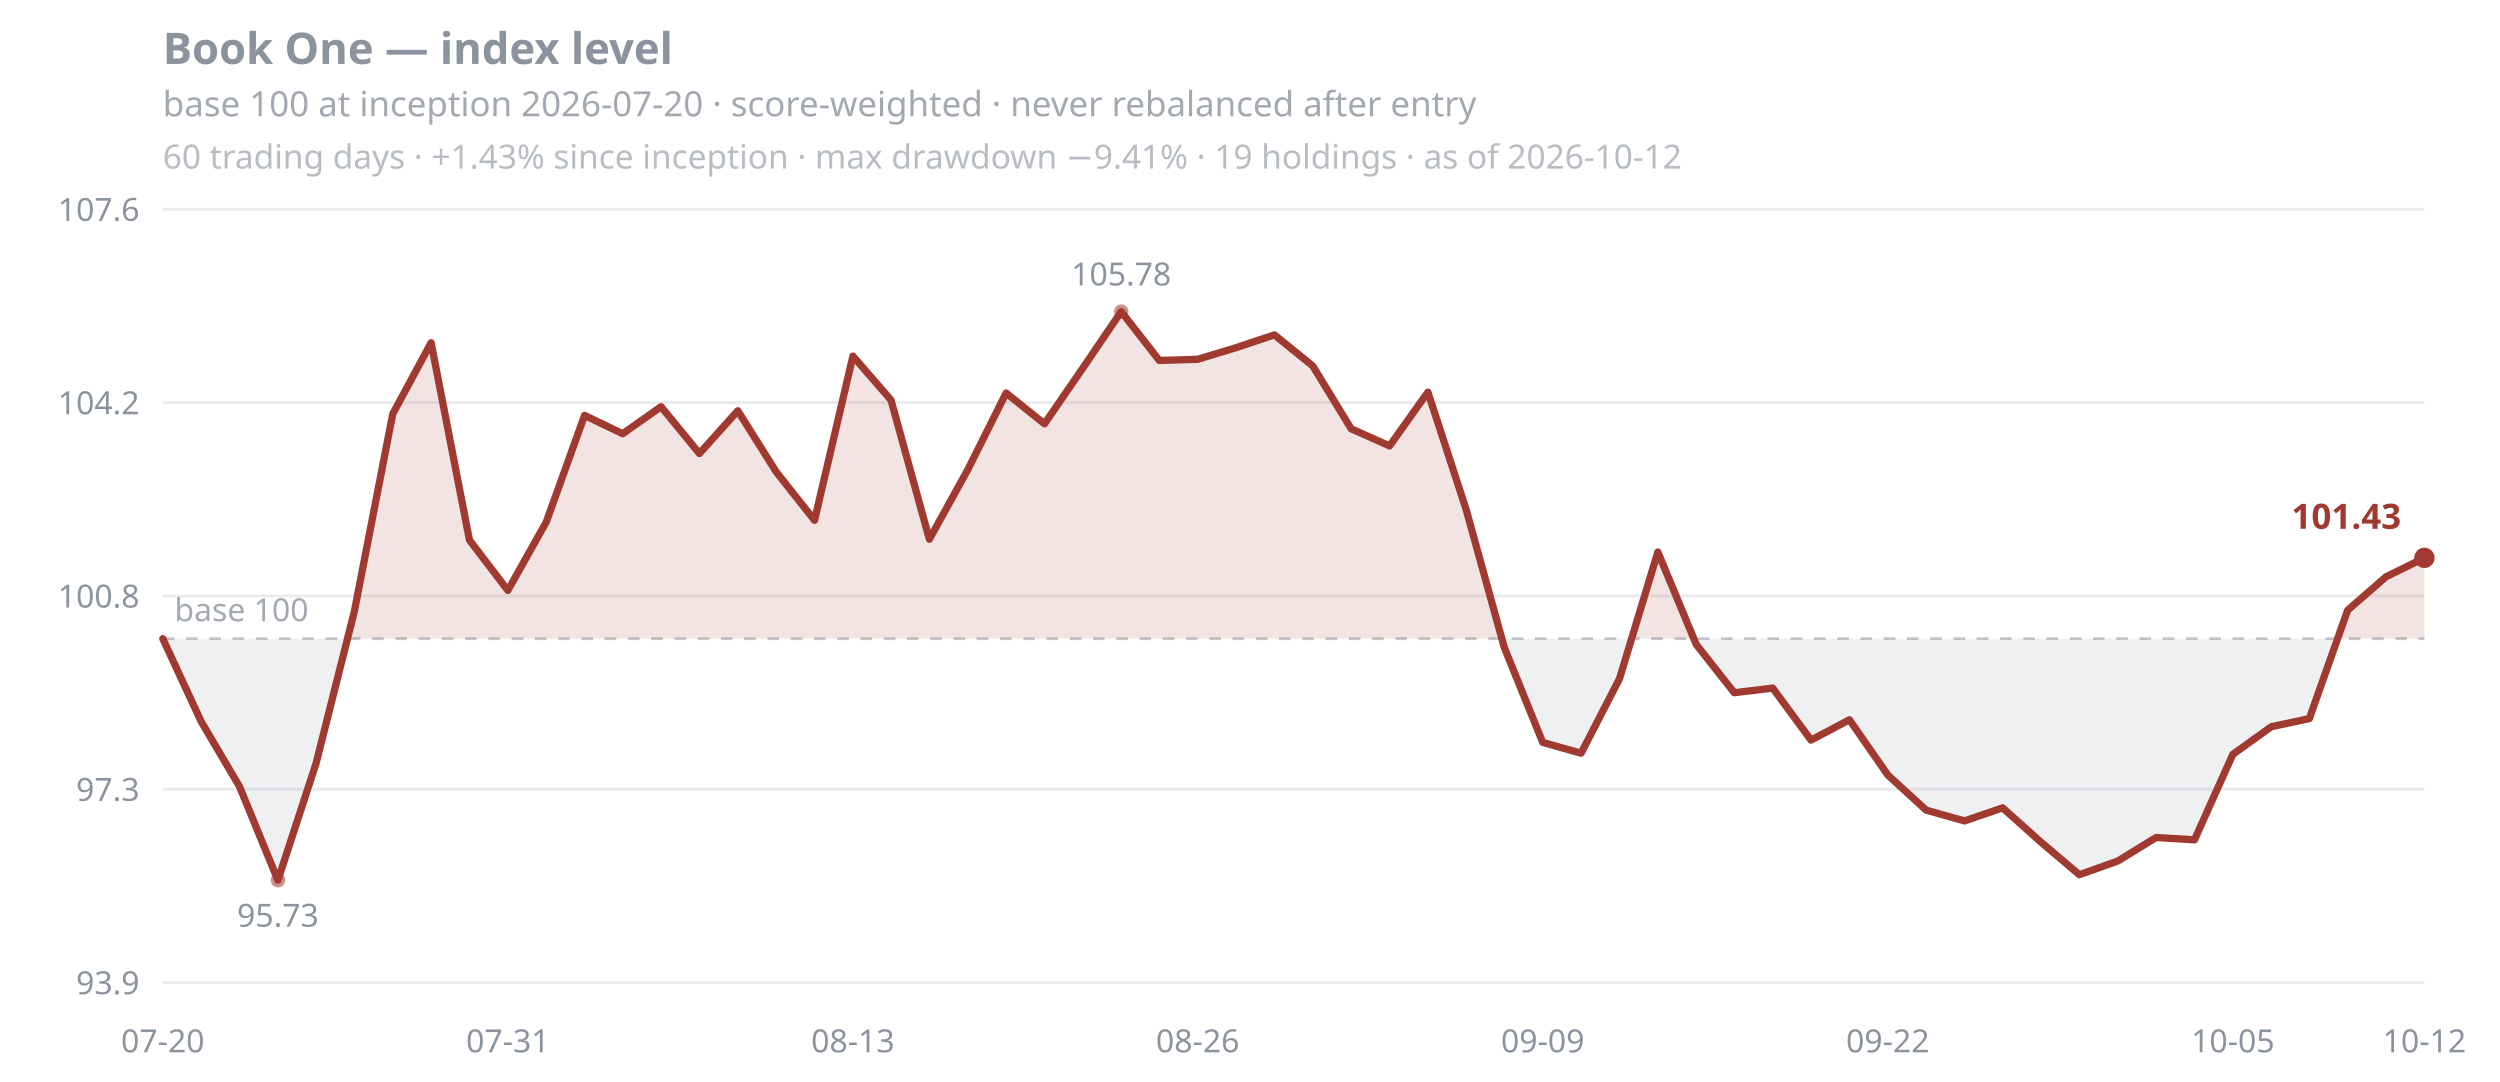
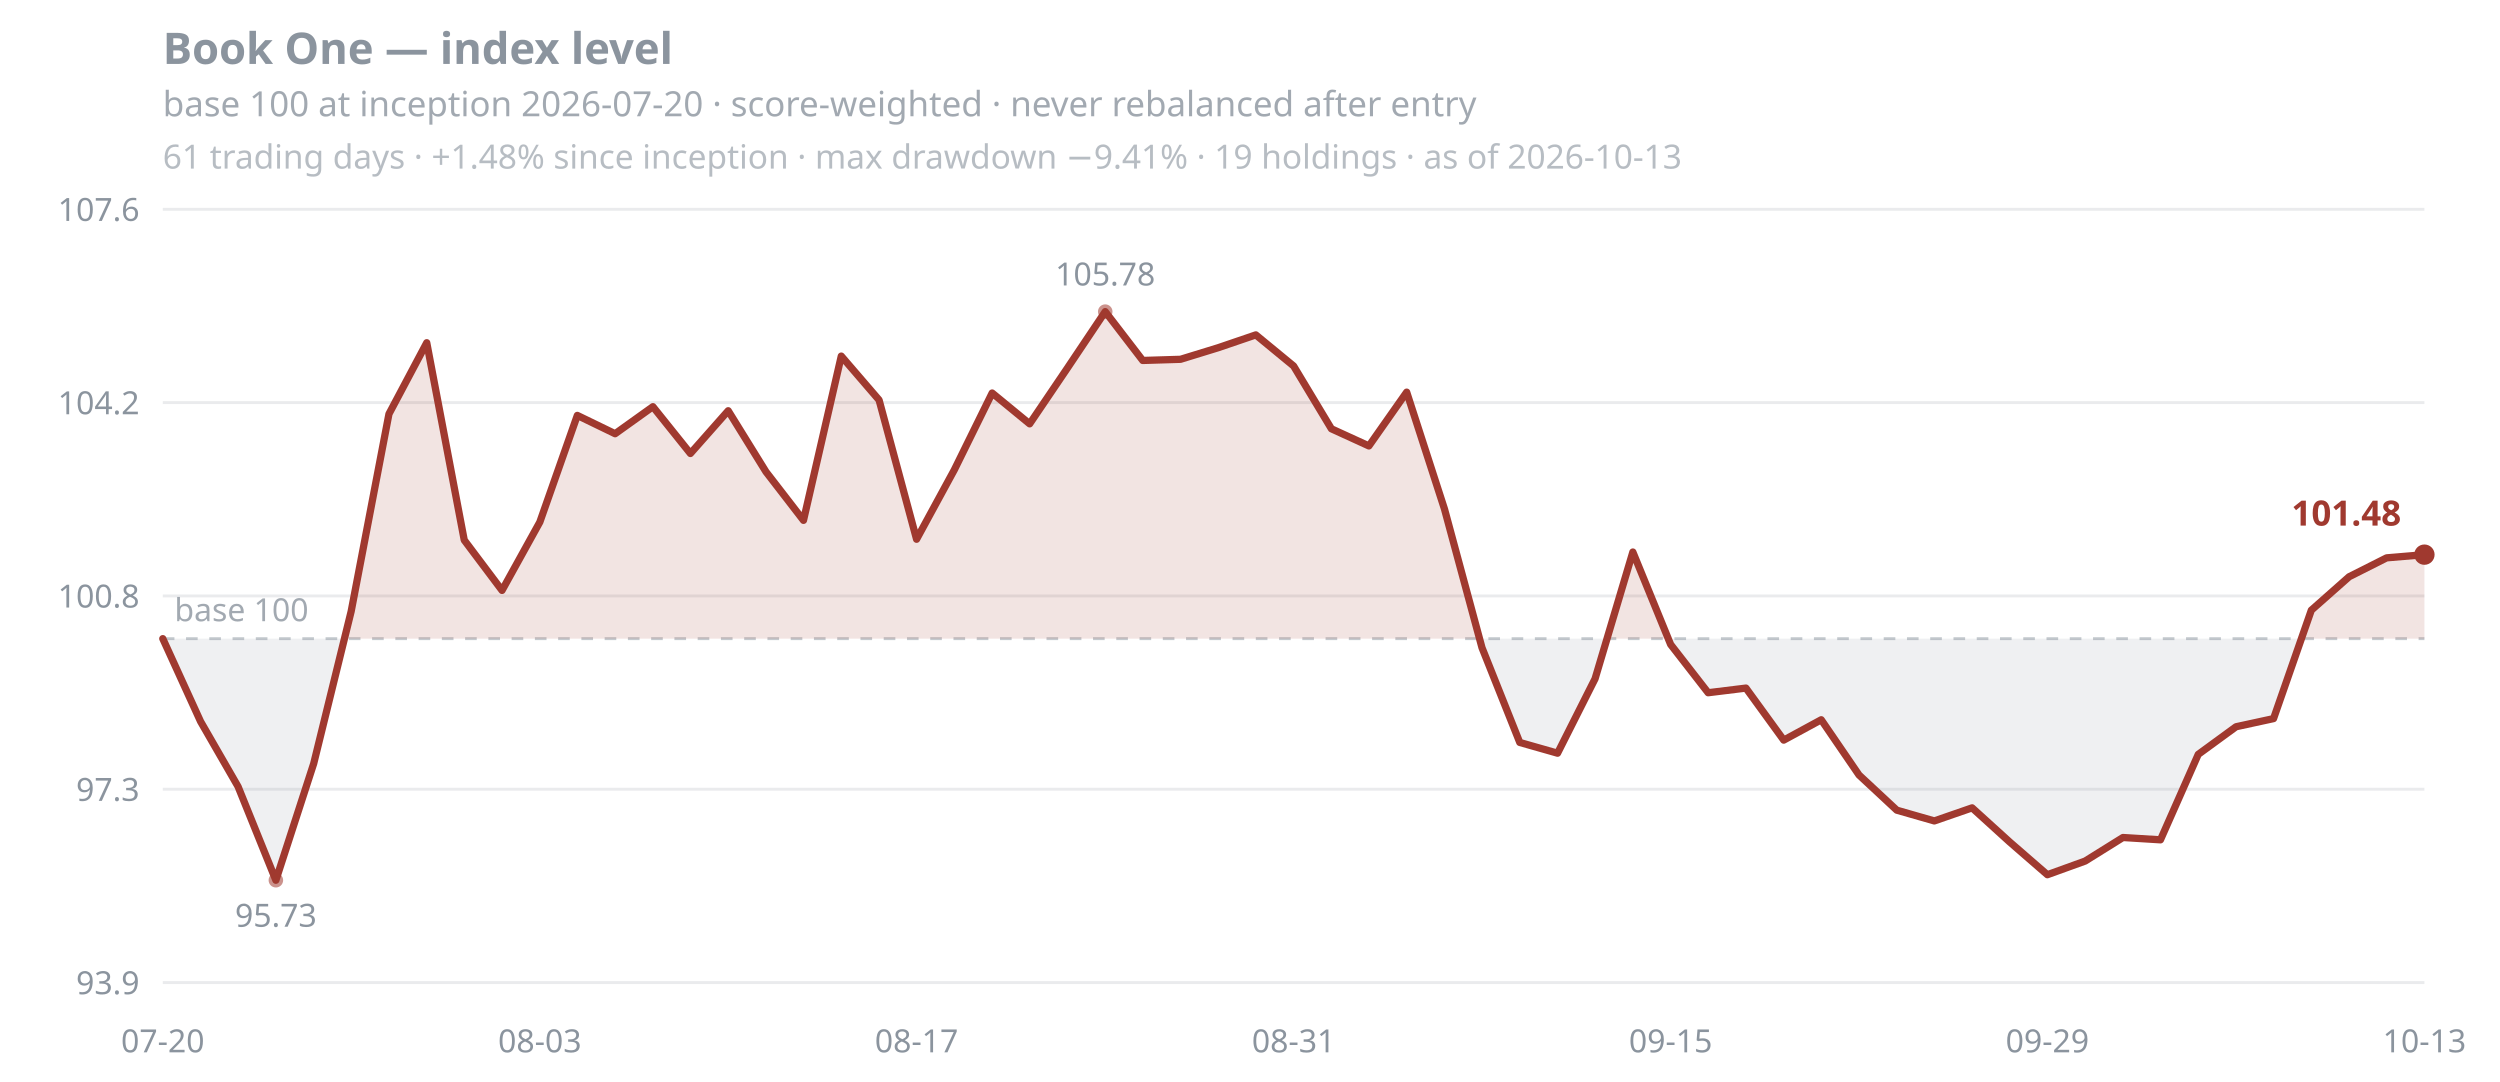
<svg xmlns="http://www.w3.org/2000/svg" viewBox="0 0 860 372" font-family="ui-sans-serif,system-ui,sans-serif">
  <text x="56" y="22" font-size="15" font-weight="600" fill="#8b949e">Book One — index level</text>
  <text x="56" y="40" font-size="12" fill="#8b949e" opacity="0.8">base 100 at inception 2026-07-20 · score-weighted · never rebalanced after entry</text>
-   <text x="56" y="58" font-size="11.5" fill="#8b949e" opacity="0.62">60 trading days · +1.43% since inception · max drawdown −9.41% · 19 holdings · as of 2026-10-12</text>
+   <text x="56" y="58" font-size="11.5" fill="#8b949e" opacity="0.62">61 trading days · +1.48% since inception · max drawdown −9.41% · 19 holdings · as of 2026-10-13</text>
  <line x1="56" y1="338.0" x2="834" y2="338.0" stroke="#8b949e" stroke-opacity="0.18" />
  <text x="48" y="342.0" font-size="11" fill="#8b949e" text-anchor="end">93.9</text>
  <line x1="56" y1="271.5" x2="834" y2="271.5" stroke="#8b949e" stroke-opacity="0.18" />
  <text x="48" y="275.5" font-size="11" fill="#8b949e" text-anchor="end">97.3</text>
  <line x1="56" y1="205.0" x2="834" y2="205.0" stroke="#8b949e" stroke-opacity="0.18" />
  <text x="48" y="209.0" font-size="11" fill="#8b949e" text-anchor="end">100.8</text>
  <line x1="56" y1="138.5" x2="834" y2="138.5" stroke="#8b949e" stroke-opacity="0.18" />
  <text x="48" y="142.5" font-size="11" fill="#8b949e" text-anchor="end">104.2</text>
  <line x1="56" y1="72.0" x2="834" y2="72.0" stroke="#8b949e" stroke-opacity="0.18" />
  <text x="48" y="76.0" font-size="11" fill="#8b949e" text-anchor="end">107.6</text>
  <line x1="56" y1="219.7" x2="834" y2="219.7" stroke="#8b949e" stroke-opacity="0.5" stroke-dasharray="4 4" />
  <text x="60" y="213.7" font-size="11" fill="#8b949e" text-anchor="start" opacity="0.8">base 100</text>
  <text x="56.0" y="362" font-size="11" fill="#8b949e" text-anchor="middle">07-20</text>
-   <text x="174.7" y="362" font-size="11" fill="#8b949e" text-anchor="middle">07-31</text>
-   <text x="293.4" y="362" font-size="11" fill="#8b949e" text-anchor="middle">08-13</text>
-   <text x="412.0" y="362" font-size="11" fill="#8b949e" text-anchor="middle">08-26</text>
-   <text x="530.7" y="362" font-size="11" fill="#8b949e" text-anchor="middle">09-09</text>
-   <text x="649.4" y="362" font-size="11" fill="#8b949e" text-anchor="middle">09-22</text>
-   <text x="768.1" y="362" font-size="11" fill="#8b949e" text-anchor="middle">10-05</text>
-   <text x="834.0" y="362" font-size="11" fill="#8b949e" text-anchor="middle">10-12</text>
+   <text x="185.7" y="362" font-size="11" fill="#8b949e" text-anchor="middle">08-03</text>
+   <text x="315.3" y="362" font-size="11" fill="#8b949e" text-anchor="middle">08-17</text>
+   <text x="445.0" y="362" font-size="11" fill="#8b949e" text-anchor="middle">08-31</text>
+   <text x="574.7" y="362" font-size="11" fill="#8b949e" text-anchor="middle">09-15</text>
+   <text x="704.3" y="362" font-size="11" fill="#8b949e" text-anchor="middle">09-29</text>
+   <text x="834.0" y="362" font-size="11" fill="#8b949e" text-anchor="middle">10-13</text>
  <defs>
    <clipPath id="above">
      <rect x="56" y="72" width="778" height="147.7" />
    </clipPath>
    <clipPath id="below">
      <rect x="56" y="219.7" width="778" height="118.3" />
    </clipPath>
  </defs>
-   <polygon points="56.0,219.7 56.0,219.7 69.2,248.2 82.4,270.6 95.6,302.8 108.7,262.7 121.9,210.3 135.1,142.4 148.3,117.9 161.5,185.8 174.7,203.1 187.9,179.6 201.1,142.9 214.2,149.2 227.4,139.9 240.6,156.0 253.8,141.3 267.0,162.3 280.2,179.0 293.4,122.5 306.5,137.6 319.7,185.5 332.9,161.6 346.1,135.2 359.3,145.8 372.5,126.6 385.7,107.2 398.8,124.0 412.0,123.6 425.2,119.6 438.4,115.2 451.6,125.9 464.8,147.5 478.0,153.4 491.2,134.9 504.3,175.1 517.5,222.8 530.7,255.4 543.9,259.1 557.1,233.5 570.3,189.9 583.5,221.7 596.6,238.3 609.8,236.7 623.0,254.6 636.2,247.6 649.4,266.6 662.6,278.7 675.8,282.4 688.9,277.9 702.1,289.7 715.3,300.9 728.5,296.2 741.7,288.1 754.9,288.9 768.1,259.5 781.3,250.0 794.4,247.2 807.6,209.9 820.8,198.4 834.0,191.9 834.0,219.7" fill="#a0392f" fill-opacity="0.14" clip-path="url(#above)" />
-   <polygon points="56.0,219.7 56.0,219.7 69.2,248.2 82.4,270.6 95.6,302.8 108.7,262.7 121.9,210.3 135.1,142.4 148.3,117.9 161.5,185.8 174.7,203.1 187.9,179.6 201.1,142.9 214.2,149.2 227.4,139.9 240.6,156.0 253.8,141.3 267.0,162.3 280.2,179.0 293.4,122.5 306.5,137.6 319.7,185.5 332.9,161.6 346.1,135.2 359.3,145.8 372.5,126.6 385.7,107.2 398.8,124.0 412.0,123.6 425.2,119.6 438.4,115.2 451.6,125.9 464.8,147.5 478.0,153.4 491.2,134.9 504.3,175.1 517.5,222.8 530.7,255.4 543.9,259.1 557.1,233.5 570.3,189.9 583.5,221.7 596.6,238.3 609.8,236.7 623.0,254.6 636.2,247.6 649.4,266.6 662.6,278.7 675.8,282.4 688.9,277.9 702.1,289.7 715.3,300.9 728.5,296.2 741.7,288.1 754.9,288.9 768.1,259.5 781.3,250.0 794.4,247.2 807.6,209.9 820.8,198.4 834.0,191.9 834.0,219.7" fill="#8b949e" fill-opacity="0.14" clip-path="url(#below)" />
-   <polyline points="56.0,219.7 69.2,248.2 82.4,270.6 95.6,302.8 108.7,262.7 121.9,210.3 135.1,142.4 148.3,117.9 161.5,185.8 174.7,203.1 187.9,179.6 201.1,142.9 214.2,149.2 227.4,139.9 240.6,156.0 253.8,141.3 267.0,162.3 280.2,179.0 293.4,122.5 306.5,137.6 319.7,185.5 332.9,161.6 346.1,135.2 359.3,145.8 372.5,126.6 385.7,107.2 398.8,124.0 412.0,123.6 425.2,119.6 438.4,115.2 451.6,125.9 464.8,147.5 478.0,153.4 491.2,134.9 504.3,175.1 517.5,222.8 530.7,255.4 543.9,259.1 557.1,233.5 570.3,189.9 583.5,221.7 596.6,238.3 609.8,236.7 623.0,254.6 636.2,247.6 649.4,266.6 662.6,278.7 675.8,282.4 688.9,277.9 702.1,289.7 715.3,300.9 728.5,296.2 741.7,288.1 754.9,288.9 768.1,259.5 781.3,250.0 794.4,247.2 807.6,209.9 820.8,198.4 834.0,191.9" fill="none" stroke="#a0392f" stroke-width="2.5" stroke-linejoin="round" stroke-linecap="round" />
-   <circle cx="95.6" cy="302.8" r="2.5" fill="#a0392f" fill-opacity="0.55" />
-   <text x="95.6" y="318.8" font-size="11" fill="#8b949e" text-anchor="middle">95.73</text>
-   <circle cx="385.7" cy="107.2" r="2.5" fill="#a0392f" fill-opacity="0.55" />
-   <text x="385.7" y="98.2" font-size="11" fill="#8b949e" text-anchor="middle">105.78</text>
-   <circle cx="834.0" cy="191.9" r="3.5" fill="#a0392f" />
-   <text x="826.0" y="181.9" font-size="12" font-weight="600" fill="#a0392f" text-anchor="end">101.43</text>
+   <polygon points="56.0,219.7 56.0,219.7 69.0,248.2 81.9,270.6 94.9,302.8 107.9,262.7 120.8,210.3 133.8,142.4 146.8,117.9 159.7,185.8 172.7,203.1 185.7,179.6 198.6,142.9 211.6,149.2 224.6,139.9 237.5,156.0 250.5,141.3 263.5,162.3 276.4,179.0 289.4,122.5 302.4,137.6 315.3,185.5 328.3,161.6 341.3,135.2 354.2,145.8 367.2,126.6 380.2,107.2 393.1,124.0 406.1,123.6 419.1,119.6 432.0,115.2 445.0,125.9 458.0,147.5 470.9,153.4 483.9,134.9 496.9,175.1 509.8,222.8 522.8,255.4 535.8,259.1 548.7,233.5 561.7,189.9 574.7,221.7 587.6,238.3 600.6,236.7 613.6,254.6 626.5,247.6 639.5,266.6 652.5,278.7 665.4,282.4 678.4,277.9 691.4,289.7 704.3,300.9 717.3,296.2 730.3,288.1 743.2,288.9 756.2,259.5 769.2,250.0 782.1,247.2 795.1,209.9 808.1,198.4 821.0,191.9 834.0,190.8 834.0,219.7" fill="#a0392f" fill-opacity="0.14" clip-path="url(#above)" />
+   <polygon points="56.0,219.7 56.0,219.7 69.0,248.2 81.9,270.6 94.9,302.8 107.9,262.7 120.8,210.3 133.8,142.4 146.8,117.9 159.7,185.8 172.7,203.1 185.7,179.6 198.6,142.9 211.6,149.2 224.6,139.9 237.5,156.0 250.5,141.3 263.5,162.3 276.4,179.0 289.4,122.5 302.4,137.6 315.3,185.5 328.3,161.6 341.3,135.2 354.2,145.8 367.2,126.6 380.2,107.2 393.1,124.0 406.1,123.6 419.1,119.6 432.0,115.2 445.0,125.9 458.0,147.5 470.9,153.4 483.9,134.9 496.9,175.1 509.8,222.8 522.8,255.4 535.8,259.1 548.7,233.5 561.7,189.9 574.7,221.7 587.6,238.3 600.6,236.7 613.6,254.6 626.5,247.6 639.5,266.6 652.5,278.7 665.4,282.4 678.4,277.9 691.4,289.7 704.3,300.9 717.3,296.2 730.3,288.1 743.2,288.9 756.2,259.5 769.2,250.0 782.1,247.2 795.1,209.9 808.1,198.4 821.0,191.9 834.0,190.8 834.0,219.7" fill="#8b949e" fill-opacity="0.14" clip-path="url(#below)" />
+   <polyline points="56.0,219.7 69.0,248.2 81.9,270.6 94.9,302.8 107.9,262.7 120.8,210.3 133.8,142.4 146.8,117.9 159.7,185.8 172.7,203.1 185.7,179.6 198.6,142.9 211.6,149.2 224.6,139.9 237.5,156.0 250.5,141.3 263.5,162.3 276.4,179.0 289.4,122.5 302.4,137.6 315.3,185.5 328.3,161.6 341.3,135.2 354.2,145.8 367.2,126.6 380.2,107.2 393.1,124.0 406.1,123.6 419.1,119.6 432.0,115.2 445.0,125.9 458.0,147.5 470.9,153.4 483.9,134.9 496.9,175.1 509.8,222.8 522.8,255.4 535.8,259.1 548.7,233.5 561.7,189.9 574.7,221.7 587.6,238.3 600.6,236.7 613.6,254.6 626.5,247.6 639.5,266.6 652.5,278.7 665.4,282.4 678.4,277.9 691.4,289.7 704.3,300.9 717.3,296.2 730.3,288.1 743.2,288.9 756.2,259.5 769.2,250.0 782.1,247.2 795.1,209.9 808.1,198.4 821.0,191.9 834.0,190.8" fill="none" stroke="#a0392f" stroke-width="2.5" stroke-linejoin="round" stroke-linecap="round" />
+   <circle cx="94.9" cy="302.8" r="2.5" fill="#a0392f" fill-opacity="0.55" />
+   <text x="94.9" y="318.8" font-size="11" fill="#8b949e" text-anchor="middle">95.73</text>
+   <circle cx="380.2" cy="107.2" r="2.5" fill="#a0392f" fill-opacity="0.55" />
+   <text x="380.2" y="98.2" font-size="11" fill="#8b949e" text-anchor="middle">105.78</text>
+   <circle cx="834.0" cy="190.8" r="3.5" fill="#a0392f" />
+   <text x="826.0" y="180.8" font-size="12" font-weight="600" fill="#a0392f" text-anchor="end">101.48</text>
</svg>
